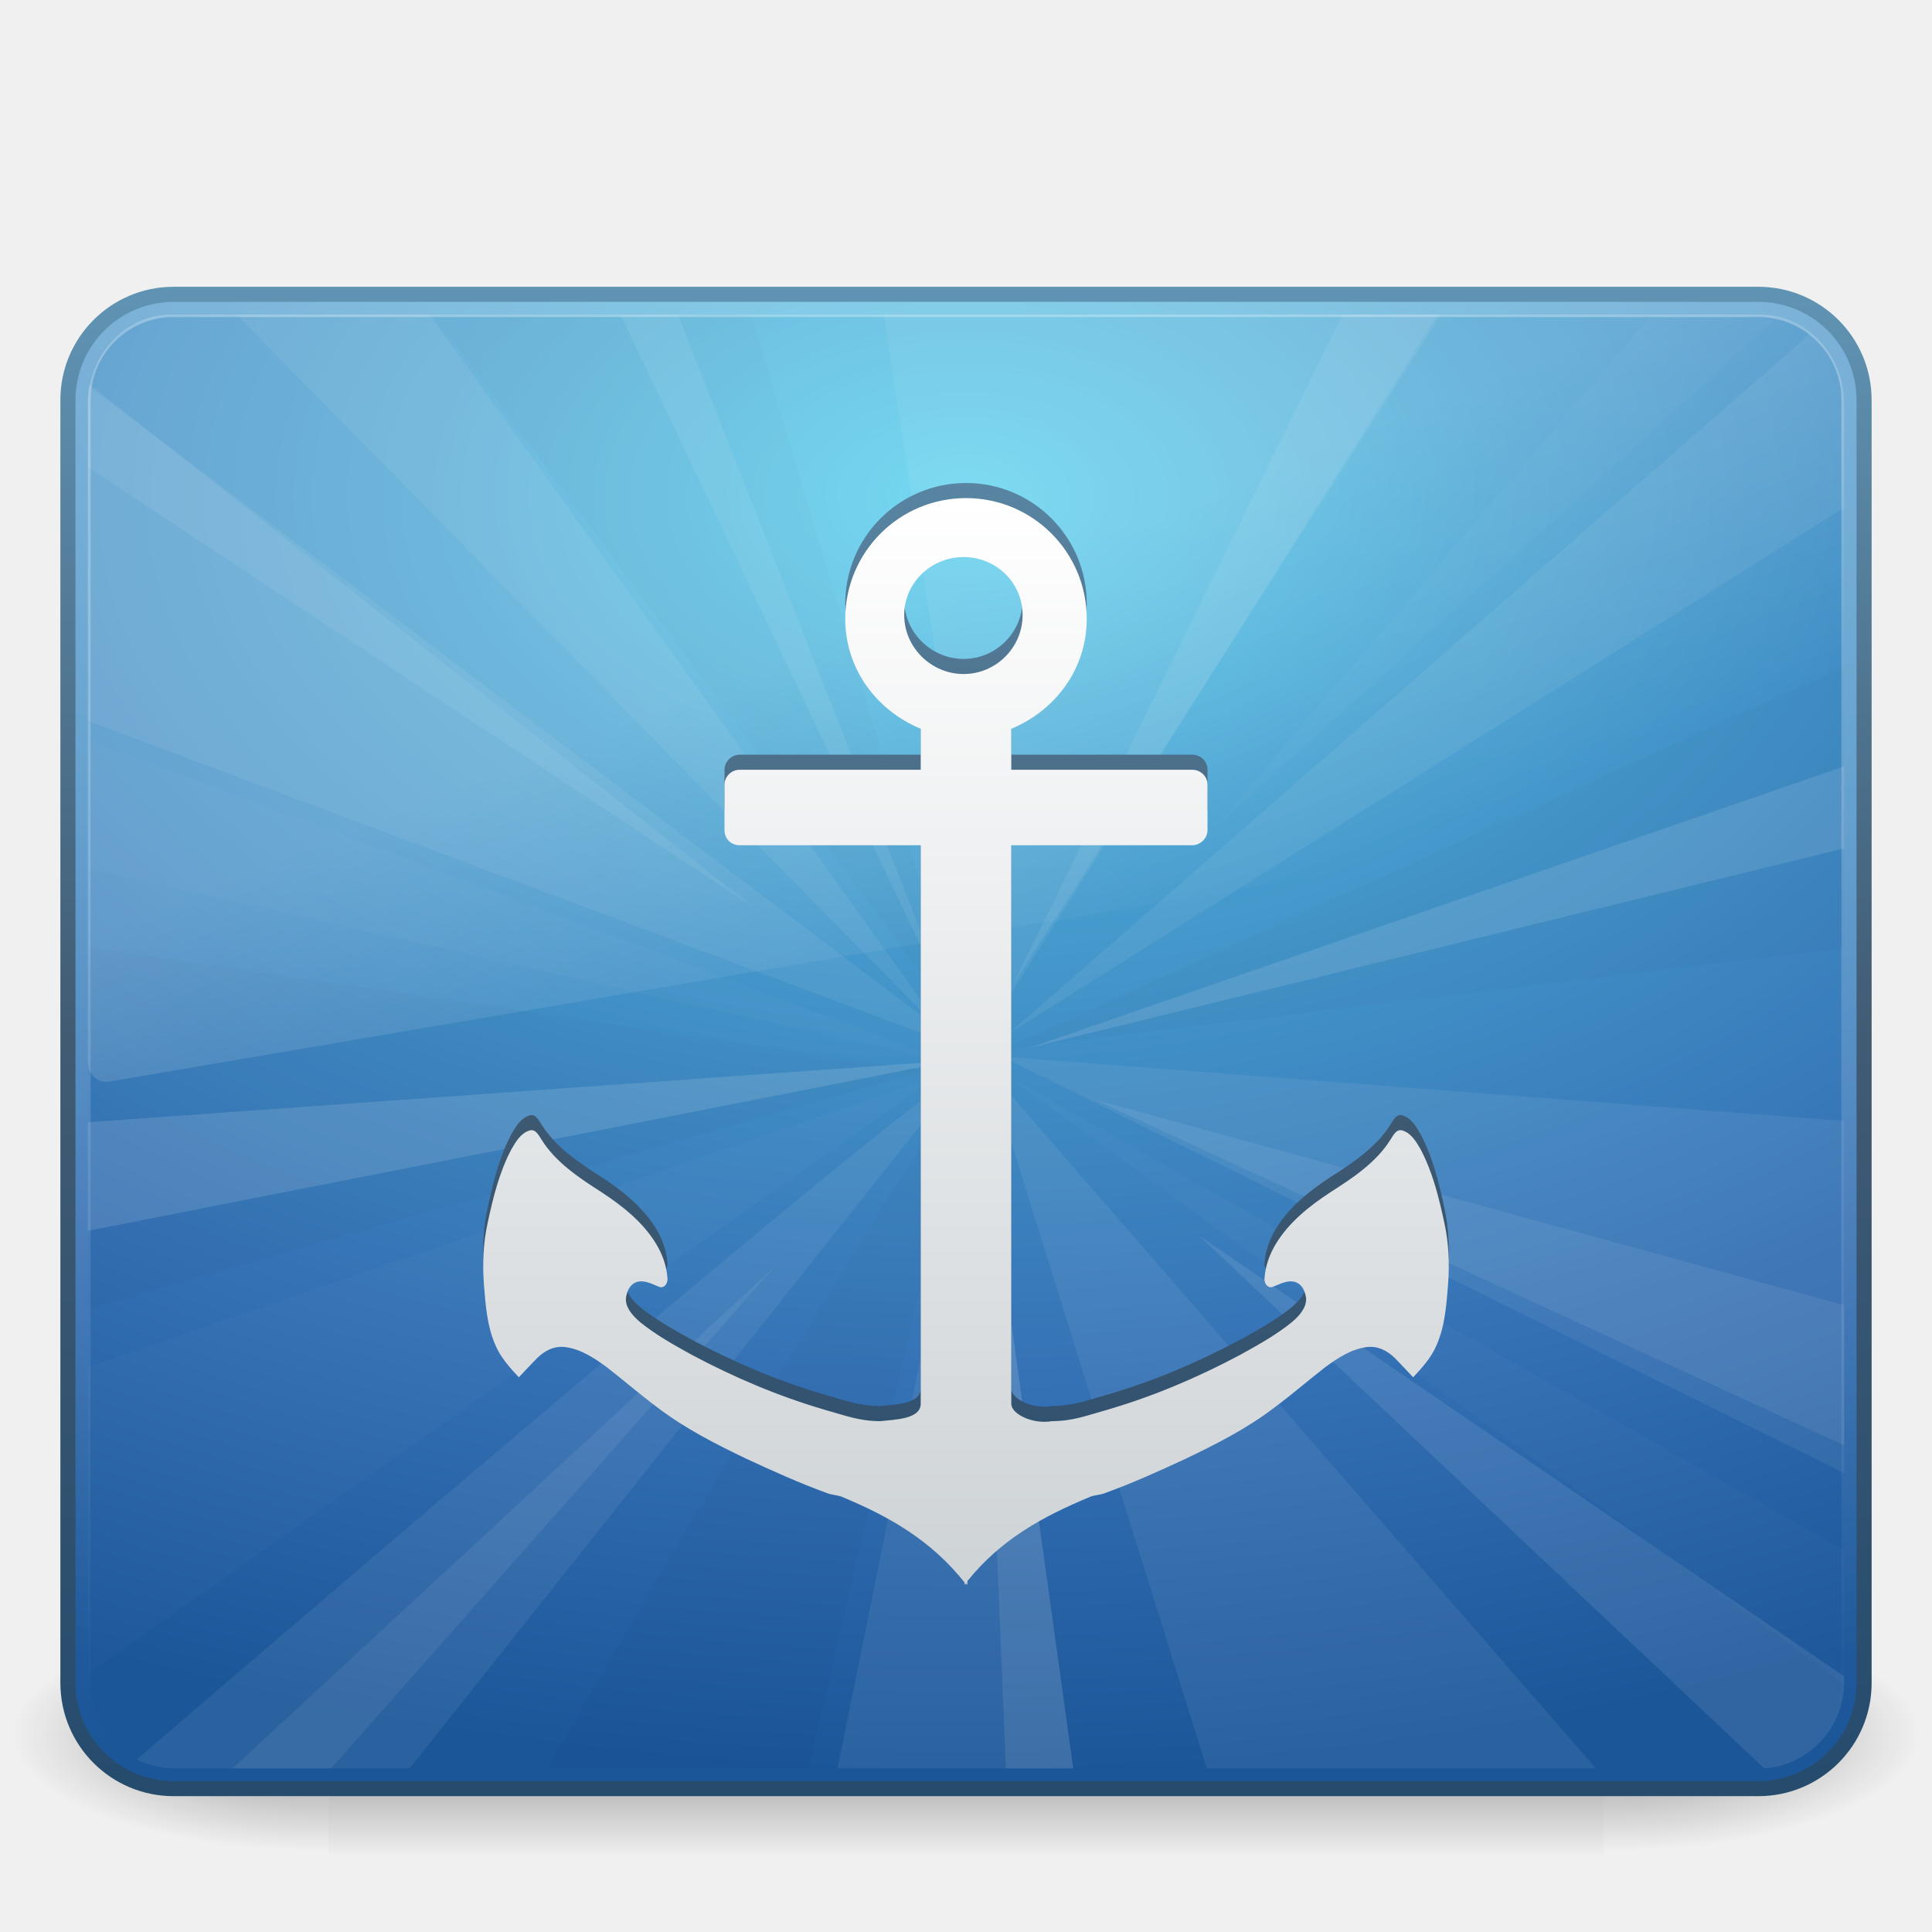
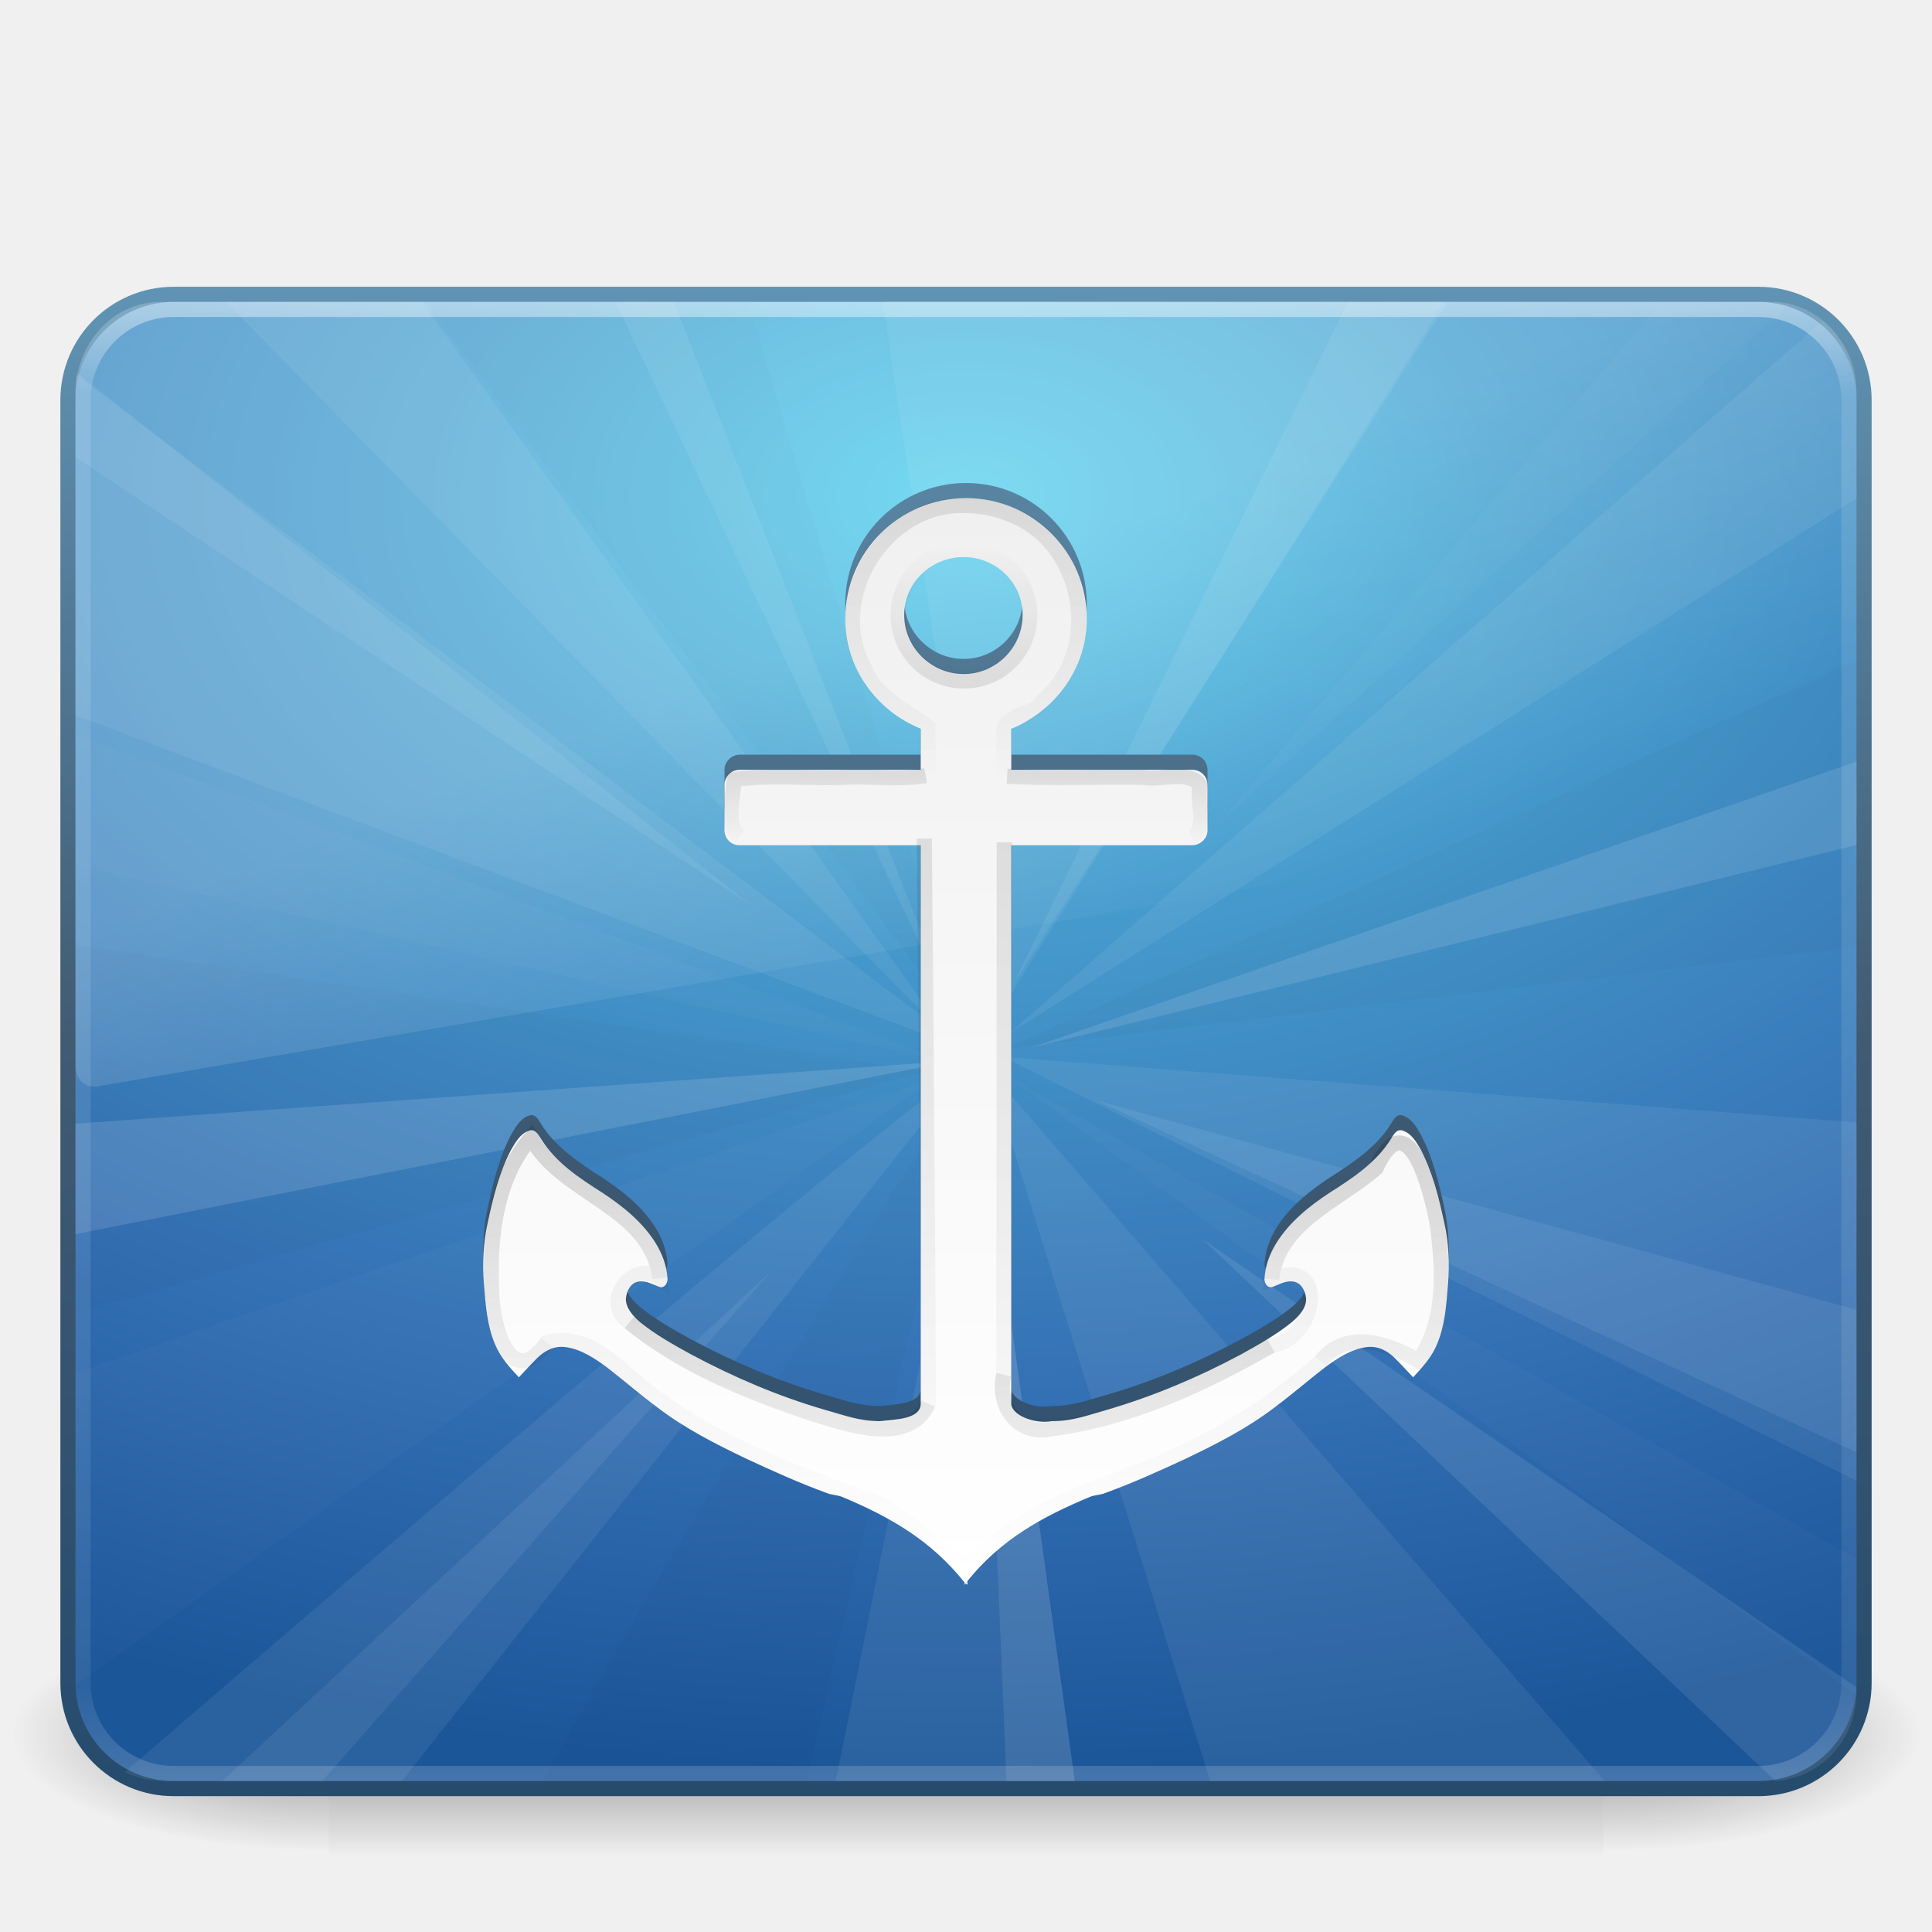
- <svg xmlns="http://www.w3.org/2000/svg" xmlns:xlink="http://www.w3.org/1999/xlink" version="1.0" width="128" height="128" id="svg3904">
-   <defs id="defs3906">
-     <linearGradient id="linearGradient3202">
-       <stop id="stop3204" style="stop-color:#ffffff;stop-opacity:1" offset="0" />
-       <stop id="stop3206" style="stop-color:#ced3d6;stop-opacity:1" offset="1" />
+ <svg xmlns="http://www.w3.org/2000/svg" xmlns:xlink="http://www.w3.org/1999/xlink" width="128" height="128" id="svg4465" version="1.1">
+   <defs id="defs4467">
+     <linearGradient gradientTransform="translate(0,-64)" y2="104.682" x2="66.899" y1="87.356" x1="66.899" gradientUnits="userSpaceOnUse" id="linearGradient4311" xlink:href="#linearGradient4173-6-3-7" />
+     <linearGradient id="linearGradient4173-6-3-7">
+       <stop style="stop-color:#000000;stop-opacity:1;" offset="0" id="stop4175-8-6-6" />
+       <stop style="stop-color:#000000;stop-opacity:0;" offset="1" id="stop4177-4-10-0" />
    </linearGradient>
+     <linearGradient gradientTransform="translate(0,-64)" y2="95.016" x2="66.899" y1="75.334" x1="66.899" gradientUnits="userSpaceOnUse" id="linearGradient4260-5" xlink:href="#linearGradient4173-6-3" />
+     <linearGradient id="linearGradient4173-6-3">
+       <stop style="stop-color:#000000;stop-opacity:1;" offset="0" id="stop4175-8-6" />
+       <stop style="stop-color:#000000;stop-opacity:0;" offset="1" id="stop4177-4-10" />
+     </linearGradient>
+     <linearGradient gradientTransform="translate(0,-64)" y2="104.679" x2="66.899" y1="55.356" x1="66.899" gradientUnits="userSpaceOnUse" id="linearGradient4260" xlink:href="#linearGradient4173-6-8" />
+     <linearGradient id="linearGradient4173-6-8">
+       <stop style="stop-color:#000000;stop-opacity:1;" offset="0" id="stop4175-8-5" />
+       <stop style="stop-color:#000000;stop-opacity:0;" offset="1" id="stop4177-4-1" />
+     </linearGradient>
+     <linearGradient xlink:href="#linearGradient4237" id="linearGradient4243" x1="59.339" y1="40.52" x2="68.601" y2="40.52" gradientUnits="userSpaceOnUse" />
+     <linearGradient id="linearGradient4237">
+       <stop style="stop-color:#000000;stop-opacity:1;" offset="0" id="stop4239" />
+       <stop style="stop-color:#000000;stop-opacity:0;" offset="1" id="stop4241" />
+     </linearGradient>
+     <linearGradient gradientTransform="translate(0,-64)" y2="56.143" x2="66.899" y1="51.349" x1="66.899" gradientUnits="userSpaceOnUse" id="linearGradient4216" xlink:href="#linearGradient4173-6" />
+     <linearGradient id="linearGradient4173-6">
+       <stop style="stop-color:#000000;stop-opacity:1;" offset="0" id="stop4175-8" />
+       <stop style="stop-color:#000000;stop-opacity:0;" offset="1" id="stop4177-4" />
+     </linearGradient>
+     <linearGradient gradientTransform="translate(0,-64)" xlink:href="#linearGradient4173" id="linearGradient4182" gradientUnits="userSpaceOnUse" x1="66.899" y1="32.777" x2="66.899" y2="52.348" />
+     <linearGradient id="linearGradient4173">
+       <stop style="stop-color:#000000;stop-opacity:1;" offset="0" id="stop4175" />
+       <stop style="stop-color:#000000;stop-opacity:0;" offset="1" id="stop4177" />
+     </linearGradient>
+     <linearGradient y2="33.646" x2="-179.485" y1="77.349" x1="-179.485" gradientTransform="matrix(1.634802,0,0,1.634802,361.6423,-85.98027)" gradientUnits="userSpaceOnUse" id="linearGradient3317-2" xlink:href="#linearGradient3890-5-8-6-0-4-5" />
+     <linearGradient id="linearGradient3890-5-8-6-0-4-5">
+       <stop id="stop3892-2-9-9-3-3-4" offset="0" style="stop-color:#ffffff;stop-opacity:1;" />
+       <stop id="stop3894-3-7-1-5-0-0" offset="1" style="stop-color:#f0f0f0;stop-opacity:1;" />
+     </linearGradient>
+     <linearGradient gradientTransform="translate(0,-64)" x1="80" y1="118" x2="80" y2="18" id="linearGradient3511" xlink:href="#linearGradient3707-319-631" gradientUnits="userSpaceOnUse" />
+     <linearGradient id="linearGradient3707-319-631">
+       <stop id="stop4637" style="stop-color:#254b6d;stop-opacity:1" offset="0" />
+       <stop id="stop4639" style="stop-color:#415b73;stop-opacity:1" offset="0.5" />
+       <stop id="stop4641" style="stop-color:#6195b5;stop-opacity:1" offset="1" />
+     </linearGradient>
+     <linearGradient x1="16.626" y1="15.298" x2="20.055" y2="24.628" id="linearGradient3432" xlink:href="#linearGradient8265-821-176-38-919-66-249" gradientUnits="userSpaceOnUse" gradientTransform="matrix(2.568707,0,0,2.786879,2.351021,-60.63418)" />
    <linearGradient id="linearGradient8265-821-176-38-919-66-249">
      <stop id="stop2687" style="stop-color:#ffffff;stop-opacity:1" offset="0" />
      <stop id="stop2689" style="stop-color:#ffffff;stop-opacity:0" offset="1" />
    </linearGradient>
-     <linearGradient id="linearGradient2238">
-       <stop id="stop2240" style="stop-color:#ffffff;stop-opacity:1" offset="0" />
-       <stop id="stop2242" style="stop-color:#ffffff;stop-opacity:0" offset="1" />
+     <linearGradient y2="43" x2="24" y1="5" x1="24" gradientTransform="matrix(2.489823,0,0,2.621621,-12.32225,-57.91889)" gradientUnits="userSpaceOnUse" id="linearGradient3228-8" xlink:href="#linearGradient3292" />
+     <linearGradient id="linearGradient3292">
+       <stop offset="0" style="stop-color:#ffffff;stop-opacity:1;" id="stop3294" />
+       <stop id="stop3296" style="stop-color:#ffffff;stop-opacity:0.235;" offset="0.07" />
+       <stop offset="0.931" style="stop-color:#ffffff;stop-opacity:0.157;" id="stop3298" />
+       <stop offset="1" style="stop-color:#ffffff;stop-opacity:0.392;" id="stop3300" />
    </linearGradient>
+     <radialGradient cx="1.081" cy="10.166" r="23" fx="1.081" fy="10.166" id="radialGradient3464" xlink:href="#linearGradient2867-449-88-871-390-598-476-591-434-148" gradientUnits="userSpaceOnUse" gradientTransform="matrix(2.3809317e-7,3.684036,-5.914032,1.6642668e-7,124.1212,-35.11103)" />
    <linearGradient id="linearGradient2867-449-88-871-390-598-476-591-434-148">
      <stop id="stop4627" style="stop-color:#51cfee;stop-opacity:1" offset="0" />
      <stop id="stop4629" style="stop-color:#49a3d2;stop-opacity:1" offset="0.262" />
      <stop id="stop4631" style="stop-color:#3470b4;stop-opacity:1" offset="0.705" />
      <stop id="stop4633" style="stop-color:#1b5699;stop-opacity:1" offset="1" />
    </linearGradient>
-     <linearGradient id="linearGradient3707-319-631">
-       <stop id="stop4637" style="stop-color:#254b6d;stop-opacity:1" offset="0" />
-       <stop id="stop4639" style="stop-color:#415b73;stop-opacity:1" offset="0.5" />
-       <stop id="stop4641" style="stop-color:#6195b5;stop-opacity:1" offset="1" />
+     <linearGradient x1="10.014" y1="44.96" x2="10.014" y2="2.876" id="linearGradient3466" xlink:href="#linearGradient3707-319-631" gradientUnits="userSpaceOnUse" gradientTransform="matrix(2.532002,0,0,2.417482,3.231997,-53.04919)" />
+     <radialGradient xlink:href="#linearGradient5060" id="radialGradient4331" gradientUnits="userSpaceOnUse" gradientTransform="matrix(-0.1748995,0,0,0.06588235,127.1793,18.84438)" cx="605.714" cy="486.648" fx="605.714" fy="486.648" r="117.143" />
+     <linearGradient id="linearGradient5060">
+       <stop id="stop5062" style="stop-color:#000000;stop-opacity:1" offset="0" />
+       <stop id="stop5064" style="stop-color:#000000;stop-opacity:0" offset="1" />
    </linearGradient>
+     <radialGradient xlink:href="#linearGradient5060" id="radialGradient4334" gradientUnits="userSpaceOnUse" gradientTransform="matrix(0.1748995,0,0,0.06588235,0.8207626,18.84438)" cx="605.714" cy="486.648" fx="605.714" fy="486.648" r="117.143" />
    <linearGradient id="linearGradient5048">
      <stop id="stop5050" style="stop-color:#000000;stop-opacity:0" offset="0" />
      <stop id="stop5056" style="stop-color:#000000;stop-opacity:1" offset="0.5" />
      <stop id="stop5052" style="stop-color:#000000;stop-opacity:0" offset="1" />
    </linearGradient>
-     <linearGradient id="linearGradient5060">
-       <stop id="stop5062" style="stop-color:#000000;stop-opacity:1" offset="0" />
-       <stop id="stop5064" style="stop-color:#000000;stop-opacity:0" offset="1" />
-     </linearGradient>
-     <linearGradient x1="116.296" y1="32.375" x2="116.296" y2="226.18" id="linearGradient3428" xlink:href="#linearGradient3202" gradientUnits="userSpaceOnUse" gradientTransform="matrix(0.3579392,0,0,0.3715531,18.57525,20.97097)" />
-     <linearGradient x1="16.626" y1="15.298" x2="20.055" y2="24.628" id="linearGradient3432" xlink:href="#linearGradient8265-821-176-38-919-66-249" gradientUnits="userSpaceOnUse" gradientTransform="matrix(2.532984,0,0,2.724693,3.208374,4.573096)" />
-     <linearGradient x1="12.579" y1="-7.807" x2="12.579" y2="41.827" id="linearGradient3435" xlink:href="#linearGradient2238" gradientUnits="userSpaceOnUse" gradientTransform="matrix(2.597654,0,0,2.48483,1.653144,11.86378)" />
-     <radialGradient cx="1.081" cy="10.166" r="23" fx="1.081" fy="10.166" id="radialGradient3464" xlink:href="#linearGradient2867-449-88-871-390-598-476-591-434-148" gradientUnits="userSpaceOnUse" gradientTransform="matrix(2.3809317e-7,3.684036,-5.914032,1.6642668e-7,124.1212,28.88896)" />
-     <linearGradient x1="10.014" y1="44.96" x2="10.014" y2="2.876" id="linearGradient3466" xlink:href="#linearGradient3707-319-631" gradientUnits="userSpaceOnUse" gradientTransform="matrix(2.532002,0,0,2.417482,3.231997,10.95081)" />
-     <linearGradient x1="302.857" y1="366.648" x2="302.857" y2="609.505" id="linearGradient3472" xlink:href="#linearGradient5048" gradientUnits="userSpaceOnUse" gradientTransform="matrix(2.774389,0,0,1.969706,-1892.179,-872.8854)" />
-     <radialGradient cx="605.714" cy="486.648" r="117.143" fx="605.714" fy="486.648" id="radialGradient3474" xlink:href="#linearGradient5060" gradientUnits="userSpaceOnUse" gradientTransform="matrix(2.774389,0,0,1.969706,-1891.633,-872.8854)" />
-     <radialGradient cx="605.714" cy="486.648" r="117.143" fx="605.714" fy="486.648" id="radialGradient3476" xlink:href="#linearGradient5060" gradientUnits="userSpaceOnUse" gradientTransform="matrix(-2.774389,0,0,1.969706,112.7623,-872.8854)" />
-     <linearGradient x1="80" y1="118" x2="80" y2="18" id="linearGradient3511" xlink:href="#linearGradient3707-319-631" gradientUnits="userSpaceOnUse" />
+     <linearGradient y2="609.505" x2="302.857" y1="366.648" x1="302.857" gradientTransform="matrix(0.1748995,0,0,0.06588235,0.7863424,18.84438)" gradientUnits="userSpaceOnUse" id="linearGradient4463" xlink:href="#linearGradient5048" />
  </defs>
-   <g transform="matrix(6.3040713e-2,0,0,3.3447814e-2,120.0707,112.0405)" id="g2546">
-     <rect width="1339.633" height="478.357" x="-1559.252" y="-150.697" id="rect2512" style="opacity:0.402;fill:url(#linearGradient3472);fill-opacity:1;fill-rule:nonzero;stroke:none;stroke-width:1;marker:none;visibility:visible;display:inline;overflow:visible" />
-     <path d="M -219.619,-150.68 C -219.619,-150.68 -219.619,327.65 -219.619,327.65 C -76.745,328.551 125.781,220.481 125.781,88.454 C 125.781,-43.572 -33.655,-150.68 -219.619,-150.68 L -219.619,-150.68 z" id="path2514" style="opacity:0.402;fill:url(#radialGradient3474);fill-opacity:1;fill-rule:nonzero;stroke:none;stroke-width:1;marker:none;visibility:visible;display:inline;overflow:visible" />
-     <path d="M -1559.252,-150.68 C -1559.252,-150.68 -1559.252,327.65 -1559.252,327.65 C -1702.127,328.551 -1904.652,220.481 -1904.652,88.454 C -1904.652,-43.572 -1745.216,-150.68 -1559.252,-150.68 L -1559.252,-150.68 z" id="path2516" style="opacity:0.402;fill:url(#radialGradient3476);fill-opacity:1;fill-rule:nonzero;stroke:none;stroke-width:1;marker:none;visibility:visible;display:inline;overflow:visible" />
+   <g id="layer1" transform="translate(0,64)">
+     <rect style="opacity:0.402;fill:url(#linearGradient4463);fill-opacity:1;fill-rule:nonzero;stroke:none;stroke-width:1;marker:none;visibility:visible;display:inline;overflow:visible" id="rect2512" y="43" x="21.774" height="16" width="84.451" />
+     <path style="opacity:0.402;fill:url(#radialGradient4334);fill-opacity:1;fill-rule:nonzero;stroke:none;stroke-width:1;marker:none;visibility:visible;display:inline;overflow:visible" id="path2514" d="m 106.226,43.001 c 0,0 0,15.999 0,15.999 C 115.233,59.03 128,55.415 128,50.999 c 0,-4.416 -10.051,-7.999 -21.774,-7.999 l 0,0 z" />
+     <path style="opacity:0.402;fill:url(#radialGradient4331);fill-opacity:1;fill-rule:nonzero;stroke:none;stroke-width:1;marker:none;visibility:visible;display:inline;overflow:visible" id="path2516" d="m 21.774,43.001 c 0,0 0,15.999 0,15.999 C 12.767,59.03 4.096725e-6,55.415 4.096725e-6,50.999 c 0,-4.416 10.051,-7.999 21.774,-7.999 l 0,0 z" />
+     <rect width="118.998" height="98.998" rx="7" ry="7" x="4.501" y="-44.499" id="rect2551" style="fill:url(#radialGradient3464);fill-opacity:1;fill-rule:evenodd;stroke:url(#linearGradient3466);stroke-width:1.002;stroke-linecap:round;stroke-linejoin:round;stroke-miterlimit:4;stroke-opacity:1;stroke-dasharray:none;stroke-dashoffset:0" />
+     <g transform="matrix(2.681802,0,0,2.722222,-0.3636035,-63.05555)" id="g3503">
+       <path d="M 5.719,7 23.594,24.969 10.562,7 5.719,7 z" id="path13905" style="opacity:0.071;fill:#eeeeec;fill-rule:evenodd;stroke:none;display:inline" />
+       <path d="M 45.156,7.469 25.062,24.812 46,11.781 46,9.156 C 46,8.456 45.669,7.864 45.156,7.469 z" id="path13907" style="opacity:0.071;fill:#eeeeec;fill-rule:evenodd;stroke:none;display:inline" />
+       <path d="M 24.906,25.375 46,35.688 46,26.969 24.906,25.375 z" id="path13909" style="opacity:0.071;fill:#eeeeec;fill-rule:evenodd;stroke:none;display:inline" />
+       <path d="M 24.562,25.688 30.031,43 l 9.75,0 L 24.562,25.688 z" id="path13911" style="opacity:0.071;fill:#eeeeec;fill-rule:evenodd;stroke:none;display:inline" />
+       <path d="M 23.875,25.812 C 23.464,25.665 9.951,37.061 3.219,42.781 3.504,42.919 3.817,43 4.156,43 L 10.062,43 23.875,25.812 z" id="path13913" style="opacity:0.071;fill:#eeeeec;fill-rule:evenodd;stroke:none;display:inline" />
+       <path d="M 2,22.656 2,31.625 23,25.719 2,22.656 z" id="path13915" style="opacity:0.021;fill:#000000;fill-opacity:1;fill-rule:evenodd;stroke:none;stroke-width:1px;marker:none;visibility:visible;display:inline;overflow:visible;enable-background:accumulate" />
+       <path d="M 2.031,8.781 C 2.01,8.904 2,9.028 2,9.156 l 0,7.906 22.031,8.156 -22,-16.438 0,0 z" id="path13917" style="opacity:0.071;fill:#eeeeec;fill-rule:evenodd;stroke:none;display:inline" />
+       <path d="M 21.938,7 24.656,24.562 35.812,7 21.938,7 z" id="path13919" style="opacity:0.071;fill:#eeeeec;fill-rule:evenodd;stroke:none;display:inline" />
+       <path d="M 24.281,25.906 20.781,43 26.688,43 24.281,25.906 z" id="path13921" style="opacity:0.071;fill:#eeeeec;fill-rule:evenodd;stroke:none;display:inline" />
+       <path d="M 10.656,7 23.969,24.781 18.625,7 10.656,7 z" id="path13923" style="opacity:0.021;fill:#000000;fill-opacity:1;fill-rule:evenodd;stroke:none;display:inline" />
+       <path d="m 41.188,7 -11,12.75 L 44.344,7.062 C 44.182,7.024 44.018,7 43.844,7 L 41.188,7 z" id="path13925" style="opacity:0.021;fill:#ffffff;fill-opacity:1;fill-rule:evenodd;stroke:none;display:inline" />
+       <path d="M 46,15.719 24.969,25.188 46,22.688 46,15.719 z" id="path13927" style="opacity:0.021;fill:#000000;fill-opacity:1;fill-rule:evenodd;stroke:none;stroke-width:1px;marker:none;visibility:visible;display:inline;overflow:visible;enable-background:accumulate" />
+       <path d="M 24.969,25.812 46,40.906 c 6.06e-4,-0.021 0,-0.041 0,-0.062 l 0,-3.25 L 24.969,25.812 z" id="path13929" style="opacity:0.021;fill:#ffffff;fill-opacity:1;fill-rule:evenodd;stroke:none;display:inline" />
+       <path d="M 24.062,25.906 C 23.928,25.762 16.769,37.212 13.531,43 l 6.531,0 4,-17.094 0,0 z" id="path13931" style="opacity:0.021;fill:#000000;fill-opacity:1;fill-rule:evenodd;stroke:none;stroke-width:1px;marker:none;visibility:visible;display:inline;overflow:visible;enable-background:accumulate" />
+       <path d="M 23.25,25.875 2,33.062 2,40.656 23.25,25.875 z" id="path13933" style="opacity:0.021;fill:#ffffff;fill-opacity:1;fill-rule:evenodd;stroke:none;display:inline" />
+       <path d="m 2,17.531 0,3.188 21.656,4.812 -21.656,-8 z" id="path13935" style="opacity:0.021;fill:#ffffff;fill-opacity:1;fill-rule:evenodd;stroke:none;display:inline" />
+       <path d="m 15.344,7 8.375,17.406 L 16.781,7 15.344,7 z" id="path13937" style="opacity:0.071;fill:#ffffff;fill-opacity:1;fill-rule:evenodd;stroke:none;display:inline" />
+       <path d="M 46,18.188 25.594,25.156 46,20.219 46,18.188 z" id="path13939" style="opacity:0.111;fill:#ffffff;fill-opacity:1;fill-rule:evenodd;stroke:none;display:inline" />
+       <path d="M 23.719,25.469 2,27 2,29.688 23.719,25.469 z" id="path13941" style="opacity:0.128;fill:#ffffff;fill-opacity:1;fill-rule:evenodd;stroke:none;display:inline" />
+       <path d="M 19.219,30.562 5.625,43 l 2.469,0 11.125,-12.438 0,0 z" id="path13943" style="opacity:0.07;fill:#ffffff;fill-opacity:1;fill-rule:evenodd;stroke:none;display:inline" />
+       <path d="M 29.844,29.812 44,43 c 1.125,-0.081 2,-1.01 2,-2.156 l 0,-0.125 L 29.844,29.812 z" id="path13945" style="opacity:0.093;fill:#ffffff;fill-opacity:1;fill-rule:evenodd;stroke:none;display:inline" />
+       <path d="M 27.219,26.438 46,35 46,31.531 27.219,26.438 z" id="path13947" style="opacity:0.071;fill:#ffffff;fill-opacity:1;fill-rule:evenodd;stroke:none;display:inline" />
+       <path d="M 2.031,8.719 C 2.002,8.86 2,9.006 2,9.156 l 0,1.625 L 18.688,21.688 2.031,8.719 z" id="path13949" style="opacity:0.067;fill:#ffffff;fill-opacity:1;fill-rule:evenodd;stroke:none;display:inline" />
+       <path d="M 33.438,7 25.156,23.625 35.906,7 33.438,7 z" id="path13951" style="opacity:0.073;fill:#ffffff;fill-opacity:1;fill-rule:evenodd;stroke:none;display:inline" />
+       <path d="M 24.281,25.906 25,43 26.688,43 24.281,25.906 z" id="path9905" style="opacity:0.101;fill:#eeeeec;fill-rule:evenodd;stroke:none;display:inline" />
+     </g>
+     <rect width="116.996" height="96.996" rx="6" ry="6" x="5.502" y="-43.498" id="rect2556" style="opacity:0.5;color:#000000;fill:none;stroke:url(#linearGradient3228-8);stroke-width:1;stroke-linecap:round;stroke-linejoin:round;stroke-miterlimit:4;stroke-opacity:1;stroke-dasharray:none;stroke-dashoffset:0;marker:none;visibility:visible;display:inline;overflow:visible;enable-background:accumulate" />
+     <path d="M 10.619,-44 C 7.515,-44 5,-41.271 5,-37.904 L 5,6.686 C 5.007,7.061 5.159,7.416 5.418,7.664 5.677,7.913 6.021,8.032 6.365,7.993 L 121.956,-11.864 c 0.595,-0.102 1.035,-0.653 1.044,-1.306 l 0,-24.734 c 0,-3.367 -2.515,-6.096 -5.619,-6.096 l -106.762,0 0,0 z" id="path3333" style="opacity:0.2;fill:url(#linearGradient3432);fill-opacity:1;fill-rule:evenodd;stroke:none" />
+     <path d="m 64,-32 c -4.424,0 -8.001,3.584 -8,8 -10e-4,3.332 2.095,6.083 5,7.281 l 0,2.719 -12,0 c -0.522,0 -1,0.455 -1,1 l 0,2.594 13,1.406 0,37 c 0,1.027 -1.714,1.049 -2.688,1.156 -1.426,-0.009 -2.292,-0.373 -3.656,-0.75 -3.08,-0.901 -6.021,-2.149 -8.844,-3.656 -1.189,-0.659 -2.349,-1.301 -3.406,-2.156 -0.456,-0.389 -0.986,-0.951 -0.938,-1.594 0.062,-0.486 0.308,-1.005 0.844,-1.094 0.483,-0.076 0.917,0.183 1.344,0.344 0.368,0.159 0.621,-0.288 0.562,-0.594 -0.059,-0.806 -0.332,-1.552 -0.75,-2.25 -0.869,-1.429 -2.206,-2.492 -3.594,-3.406 -1.482,-0.946 -3.061,-1.987 -4,-3.5 -0.187,-0.28 -0.394,-0.742 -0.812,-0.594 -0.582,0.189 -0.903,0.759 -1.188,1.25 -0.801,1.525 -1.201,3.171 -1.562,4.844 -0.297,1.331 -0.354,2.737 -0.25,4.094 0.921,10.395 3.04,2.036 8.156,5.5 7.28,6.108 16.532,8.258 23.688,14.406 7.499,-5.518 15.873,-9.682 23.875,-14.406 5.229,-3.963 7.126,5.536 8.156,-5.5 0.104,-1.356 0.047,-2.762 -0.25,-4.094 -0.361,-1.673 -0.761,-3.319 -1.562,-4.844 -0.285,-0.491 -0.606,-1.061 -1.188,-1.25 -0.418,-0.149 -0.626,0.314 -0.812,0.594 -0.939,1.513 -2.518,2.554 -4,3.5 -1.388,0.914 -2.725,1.977 -3.594,3.406 -0.418,0.698 -0.691,1.444 -0.75,2.25 -0.059,0.306 0.194,0.753 0.562,0.594 0.427,-0.161 0.861,-0.42 1.344,-0.344 0.536,0.089 0.782,0.607 0.844,1.094 0.048,0.643 -0.482,1.205 -0.938,1.594 -1.057,0.855 -2.218,1.497 -3.406,2.156 -2.823,1.507 -5.763,2.756 -8.844,3.656 -1.364,0.377 -2.231,0.741 -3.656,0.75 C 68.463,29.375 67,28.71 67,28 l 0,-37 c 3.556,-0.96 11.039,2.375 13,-1.406 l 0,-2.594 c 0,-0.565 -0.452,-1 -1,-1 l -12,0 0,-2.719 c 2.905,-1.198 5.001,-3.949 5,-7.281 0.001,-4.416 -3.576,-8 -8,-8 z m -0.156,3.906 c 2.148,-10e-7 3.907,1.7 3.906,3.844 6.42e-4,2.144 -1.759,3.906 -3.906,3.906 -2.148,-10e-7 -3.938,-1.763 -3.938,-3.906 -6.45e-4,-2.144 1.79,-3.844 3.938,-3.844 z" id="path3489" style="fill:url(#linearGradient3511);fill-opacity:1;fill-rule:nonzero;stroke:none" />
+     <path d="m 64,-31 c -4.424,0 -8.001,3.584 -8,8 -10e-4,3.332 2.095,6.083 5,7.281 l 0,2.719 -12,0 c -0.531,0 -1,0.435 -1,1 l 0,3 c 0,0.565 0.434,1 1,1 l 12,0 0,37 c 0,1.027 -1.714,1.049 -2.688,1.156 -1.426,-0.009 -2.292,-0.373 -3.656,-0.75 -3.08,-0.901 -6.021,-2.149 -8.844,-3.656 -1.189,-0.659 -2.349,-1.301 -3.406,-2.156 -0.456,-0.389 -0.986,-0.951 -0.938,-1.594 0.062,-0.486 0.308,-1.005 0.844,-1.094 0.483,-0.076 0.917,0.183 1.344,0.344 0.368,0.159 0.621,-0.288 0.562,-0.594 -0.059,-0.806 -0.332,-1.552 -0.75,-2.25 -0.869,-1.429 -2.206,-2.492 -3.594,-3.406 -1.482,-0.946 -3.061,-1.987 -4,-3.5 -0.187,-0.28 -0.394,-0.742 -0.812,-0.594 -0.582,0.189 -0.903,0.759 -1.188,1.25 -0.801,1.525 -1.201,3.171 -1.562,4.844 -0.297,1.331 -0.354,2.737 -0.25,4.094 0.107,1.357 0.2,2.733 0.75,4 0.346,0.833 0.956,1.504 1.562,2.156 0.387,-0.409 0.791,-0.849 1.188,-1.25 0.513,-0.515 1.155,-0.85 1.906,-0.75 1.023,0.132 1.946,0.751 2.75,1.344 1.132,0.88 2.19,1.802 3.344,2.656 1.825,1.395 3.838,2.416 5.906,3.406 1.723,0.8 3.493,1.599 5.281,2.25 0.32,0.14 0.674,0.133 1,0.25 3.218,1.338 5.929,2.896 8.156,5.688 0.003,0.038 -0.003,0.12 0,0.156 0.026,-0.033 0.068,-0.061 0.094,-0.094 0.026,0.033 0.068,0.061 0.094,0.094 0.017,-0.077 -0.017,-0.173 0,-0.25 2.22,-2.759 4.958,-4.264 8.156,-5.594 0.326,-0.117 0.68,-0.11 1,-0.25 1.788,-0.651 3.558,-1.45 5.281,-2.25 2.068,-0.99 4.081,-2.011 5.906,-3.406 1.153,-0.855 2.212,-1.776 3.344,-2.656 0.804,-0.592 1.727,-1.212 2.75,-1.344 0.751,-0.1 1.393,0.235 1.906,0.75 0.396,0.401 0.8,0.841 1.188,1.25 0.607,-0.652 1.216,-1.323 1.562,-2.156 0.55,-1.267 0.643,-2.643 0.75,-4 0.104,-1.356 0.047,-2.762 -0.25,-4.094 -0.361,-1.673 -0.761,-3.319 -1.562,-4.844 -0.285,-0.491 -0.606,-1.061 -1.188,-1.25 -0.418,-0.149 -0.626,0.314 -0.812,0.594 -0.939,1.513 -2.518,2.554 -4,3.5 -1.388,0.914 -2.725,1.977 -3.594,3.406 -0.418,0.698 -0.691,1.444 -0.75,2.25 -0.059,0.306 0.194,0.753 0.562,0.594 0.427,-0.161 0.861,-0.42 1.344,-0.344 0.536,0.089 0.782,0.607 0.844,1.094 0.048,0.643 -0.482,1.205 -0.938,1.594 -1.057,0.855 -2.218,1.497 -3.406,2.156 -2.823,1.507 -5.763,2.756 -8.844,3.656 -1.364,0.377 -2.231,0.741 -3.656,0.75 C 68.463,30.375 67,29.71 67,29 l 0,-37 12,0 c 0.462,0 1,-0.401 1,-1 l 0,-3 c 0,-0.582 -0.469,-1 -1,-1 l -12,0 0,-2.719 c 2.905,-1.198 5.001,-3.949 5,-7.281 0.001,-4.416 -3.576,-8 -8,-8 z m -0.156,3.906 c 2.148,-10e-7 3.907,1.7 3.906,3.844 6.42e-4,2.144 -1.759,3.906 -3.906,3.906 -2.148,-10e-7 -3.938,-1.763 -3.938,-3.906 -6.45e-4,-2.144 1.79,-3.844 3.938,-3.844 z" id="path1919" style="color:#000000;fill:url(#linearGradient3317-2);fill-opacity:1;fill-rule:nonzero;stroke:none;stroke-width:1;marker:none;visibility:visible;display:inline;overflow:visible;enable-background:accumulate" />
+     <path style="opacity:0.1;color:#000000;fill:none;stroke:url(#linearGradient4182);stroke-width:1;stroke-opacity:1;marker:none;visibility:visible;display:inline;overflow:visible;enable-background:accumulate" d="m 66.722,-12.579 c -0.578,-0.79 -0.034,-1.993 -0.222,-2.919 0.009,-1.284 2.11,-1.048 2.613,-2.116 3.995,-3.346 2.681,-10.494 -2.186,-12.298 C 66.004,-30.302 65.002,-30.501 64,-30.5 c -5.32,-0.255 -9.275,6.083 -6.739,10.742 0.722,1.952 2.748,2.792 4.217,3.912 -0.109,1.039 0.307,2.286 -0.154,3.233" id="path4171" />
+     <path style="opacity:0.1;color:#000000;fill:none;stroke:url(#linearGradient4216);stroke-width:1;stroke-opacity:1;marker:none;visibility:visible;display:inline;overflow:visible;enable-background:accumulate" d="m 61.324,-12.613 c -1.712,0.295 -3.562,0.015 -5.32,0.113 -2.442,0.092 -4.955,-0.185 -7.353,0.14 -0.103,1.18 -0.583,3.08 0.349,3.86 m 30,-3e-6 c 1.027,-0.693 0.265,-2.384 0.5,-3.5 -0.781,-1.004 -2.551,-0.28 -3.767,-0.5 -2.997,-0.058 -6.039,0.113 -9.011,-0.079" id="path4171-8" />
+     <path style="opacity:0.1;color:#000000;fill:none;stroke:url(#linearGradient4243);stroke-width:0.952;stroke-linecap:round;stroke-linejoin:round;stroke-miterlimit:4;stroke-opacity:1;stroke-dasharray:none;stroke-dashoffset:0;marker:none;visibility:visible;display:inline;overflow:visible;enable-background:accumulate" id="path4235" d="m 68.125,40.52 c 0,2.295 -1.86,4.155 -4.155,4.155 -2.295,0 -4.155,-1.86 -4.155,-4.155 0,-2.295 1.86,-4.155 4.155,-4.155 2.295,0 4.155,1.86 4.155,4.155 z" transform="matrix(0,-1.050056,1.050056,0,21.3154,43.92601)" />
+     <path style="opacity:0.1;color:#000000;fill:none;stroke:url(#linearGradient4260);stroke-width:1;stroke-opacity:1;marker:none;visibility:visible;display:inline;overflow:visible;enable-background:accumulate" d="m 61.236,-8.446 c 0,0 0.264,26.471 0.264,37.446 -1.284,2.809 -5.262,1.394 -7.551,0.7 -4.32,-1.449 -8.689,-3.186 -12.247,-6.09 -1.985,-1.432 0.382,-4.221 2.018,-2.923 -0.594,-4.758 -6.515,-5.505 -8.531,-9.312 -2.235,2.538 -2.756,6.371 -2.625,9.688 -0.085,2.365 1.138,7.401 3.683,3.875 3.137,-0.818 5.239,2.447 7.599,3.906 3.939,2.923 8.686,4.68 13.24,6.373 2.811,0.62 5.392,4.292 7.312,4.484 2.947,-3.386 7.282,-4.796 11.324,-6.314 4.315,-1.731 8.336,-4.08 11.78,-7.199 1.904,-2.421 5.11,-0.811 6.462,-0.046 1.869,-2.548 1.652,-6.064 1.256,-9.047 -0.401,-2.212 -1.915,-8.282 -4.049,-3.703 -2.492,2.188 -6.505,3.588 -6.92,7.359 3.836,-1.581 3.003,3.988 -0.045,4.415 -4.482,2.56 -9.359,4.832 -14.517,5.492 -2.261,0.517 -3.678,-1.53 -3.188,-3.578 0.023,-11.755 0.034,-35.269 0.034,-35.269" id="path4171-8-2" />
+     <path style="opacity:0.1;color:#000000;fill:none;stroke:url(#linearGradient4260-5);stroke-width:1;stroke-opacity:1;marker:none;visibility:visible;display:inline;overflow:visible;enable-background:accumulate" d="m 43.719,20.687 c -0.594,-4.758 -6.515,-5.505 -8.531,-9.312 -2.235,2.538 -2.756,6.371 -2.625,9.688 -0.085,2.365 1.138,7.401 3.683,3.875 M 87.5,26.188 c 1.904,-2.421 5.11,-0.811 6.462,-0.046 1.869,-2.548 1.652,-6.064 1.256,-9.047 -0.401,-2.212 -1.915,-8.282 -4.049,-3.703 -2.492,2.188 -6.505,3.588 -6.92,7.359" id="path4171-8-7" />
+     <path style="opacity:0.1;color:#000000;fill:none;stroke:url(#linearGradient4311);stroke-width:1;stroke-opacity:1;marker:none;visibility:visible;display:inline;overflow:visible;enable-background:accumulate" d="m 61.5,29 c -1.284,2.809 -5.262,1.394 -7.551,0.7 -4.32,-1.449 -8.689,-3.186 -12.247,-6.09 m 42.504,1.554 c -4.482,2.56 -9.359,4.832 -14.517,5.492 -2.261,0.517 -3.678,-1.53 -3.188,-3.578" id="path4171-8-7-9" />
  </g>
-   <rect width="118.998" height="98.998" rx="7" ry="7" x="4.501" y="19.501" id="rect2551" style="fill:url(#radialGradient3464);fill-opacity:1;fill-rule:evenodd;stroke:url(#linearGradient3466);stroke-width:1.002;stroke-linecap:round;stroke-linejoin:round;stroke-miterlimit:4;stroke-dasharray:none;stroke-dashoffset:0;stroke-opacity:1" />
-   <g transform="matrix(2.644522,0,0,2.675772,0.5314696,2.105697)" id="g3503">
-     <path d="M 5.719,7 L 23.594,24.969 L 10.562,7 L 5.719,7 z" id="path13905" style="opacity:0.071;fill:#eeeeec;fill-rule:evenodd;stroke:none;display:inline" />
-     <path d="M 45.156,7.469 L 25.062,24.812 L 46,11.781 L 46,9.156 C 46,8.456 45.669,7.864 45.156,7.469 z" id="path13907" style="opacity:0.071;fill:#eeeeec;fill-rule:evenodd;stroke:none;display:inline" />
-     <path d="M 24.906,25.375 L 46,35.688 L 46,26.969 L 24.906,25.375 z" id="path13909" style="opacity:0.071;fill:#eeeeec;fill-rule:evenodd;stroke:none;display:inline" />
-     <path d="M 24.562,25.688 L 30.031,43 L 39.781,43 L 24.562,25.688 z" id="path13911" style="opacity:0.071;fill:#eeeeec;fill-rule:evenodd;stroke:none;display:inline" />
-     <path d="M 23.875,25.812 C 23.464,25.665 9.951,37.061 3.219,42.781 C 3.504,42.919 3.817,43 4.156,43 L 10.062,43 L 23.875,25.812 z" id="path13913" style="opacity:0.071;fill:#eeeeec;fill-rule:evenodd;stroke:none;display:inline" />
-     <path d="M 2,22.656 L 2,31.625 L 23,25.719 L 2,22.656 z" id="path13915" style="opacity:0.021;fill:#000000;fill-opacity:1;fill-rule:evenodd;stroke:none;stroke-width:1px;marker:none;visibility:visible;display:inline;overflow:visible;enable-background:accumulate" />
-     <path d="M 2.031,8.781 C 2.01,8.904 2,9.028 2,9.156 L 2,17.062 L 24.031,25.219 L 2.031,8.781 L 2.031,8.781 z" id="path13917" style="opacity:0.071;fill:#eeeeec;fill-rule:evenodd;stroke:none;display:inline" />
-     <path d="M 21.938,7 L 24.656,24.562 L 35.812,7 L 21.938,7 z" id="path13919" style="opacity:0.071;fill:#eeeeec;fill-rule:evenodd;stroke:none;display:inline" />
-     <path d="M 24.281,25.906 L 20.781,43 L 26.688,43 L 24.281,25.906 z" id="path13921" style="opacity:0.071;fill:#eeeeec;fill-rule:evenodd;stroke:none;display:inline" />
-     <path d="M 10.656,7 L 23.969,24.781 L 18.625,7 L 10.656,7 z" id="path13923" style="opacity:0.021;fill:#000000;fill-opacity:1;fill-rule:evenodd;stroke:none;display:inline" />
-     <path d="M 41.188,7 L 30.188,19.75 L 44.344,7.062 C 44.182,7.024 44.018,7 43.844,7 L 41.188,7 z" id="path13925" style="opacity:0.021;fill:#ffffff;fill-opacity:1;fill-rule:evenodd;stroke:none;display:inline" />
-     <path d="M 46,15.719 L 24.969,25.188 L 46,22.688 L 46,15.719 z" id="path13927" style="opacity:0.021;fill:#000000;fill-opacity:1;fill-rule:evenodd;stroke:none;stroke-width:1px;marker:none;visibility:visible;display:inline;overflow:visible;enable-background:accumulate" />
-     <path d="M 24.969,25.812 L 46,40.906 C 46.001,40.885 46,40.865 46,40.844 L 46,37.594 L 24.969,25.812 z" id="path13929" style="opacity:0.021;fill:#ffffff;fill-opacity:1;fill-rule:evenodd;stroke:none;display:inline" />
-     <path d="M 24.062,25.906 C 23.928,25.762 16.769,37.212 13.531,43 L 20.062,43 L 24.062,25.906 L 24.062,25.906 z" id="path13931" style="opacity:0.021;fill:#000000;fill-opacity:1;fill-rule:evenodd;stroke:none;stroke-width:1px;marker:none;visibility:visible;display:inline;overflow:visible;enable-background:accumulate" />
-     <path d="M 23.25,25.875 L 2,33.062 L 2,40.656 L 23.25,25.875 z" id="path13933" style="opacity:0.021;fill:#ffffff;fill-opacity:1;fill-rule:evenodd;stroke:none;display:inline" />
-     <path d="M 2,17.531 L 2,20.719 L 23.656,25.531 L 2,17.531 z" id="path13935" style="opacity:0.021;fill:#ffffff;fill-opacity:1;fill-rule:evenodd;stroke:none;display:inline" />
-     <path d="M 15.344,7 L 23.719,24.406 L 16.781,7 L 15.344,7 z" id="path13937" style="opacity:0.071;fill:#ffffff;fill-opacity:1;fill-rule:evenodd;stroke:none;display:inline" />
-     <path d="M 46,18.188 L 25.594,25.156 L 46,20.219 L 46,18.188 z" id="path13939" style="opacity:0.111;fill:#ffffff;fill-opacity:1;fill-rule:evenodd;stroke:none;display:inline" />
-     <path d="M 23.719,25.469 L 2,27 L 2,29.688 L 23.719,25.469 z" id="path13941" style="opacity:0.128;fill:#ffffff;fill-opacity:1;fill-rule:evenodd;stroke:none;display:inline" />
-     <path d="M 19.219,30.562 L 5.625,43 L 8.094,43 L 19.219,30.562 L 19.219,30.562 z" id="path13943" style="opacity:0.07;fill:#ffffff;fill-opacity:1;fill-rule:evenodd;stroke:none;display:inline" />
-     <path d="M 29.844,29.812 L 44,43 C 45.125,42.919 46,41.99 46,40.844 L 46,40.719 L 29.844,29.812 z" id="path13945" style="opacity:0.093;fill:#ffffff;fill-opacity:1;fill-rule:evenodd;stroke:none;display:inline" />
-     <path d="M 27.219,26.438 L 46,35 L 46,31.531 L 27.219,26.438 z" id="path13947" style="opacity:0.071;fill:#ffffff;fill-opacity:1;fill-rule:evenodd;stroke:none;display:inline" />
-     <path d="M 2.031,8.719 C 2.002,8.86 2,9.006 2,9.156 L 2,10.781 L 18.688,21.688 L 2.031,8.719 z" id="path13949" style="opacity:0.067;fill:#ffffff;fill-opacity:1;fill-rule:evenodd;stroke:none;display:inline" />
-     <path d="M 33.438,7 L 25.156,23.625 L 35.906,7 L 33.438,7 z" id="path13951" style="opacity:0.073;fill:#ffffff;fill-opacity:1;fill-rule:evenodd;stroke:none;display:inline" />
-     <path d="M 24.281,25.906 L 25,43 L 26.688,43 L 24.281,25.906 z" id="path9905" style="opacity:0.101;fill:#eeeeec;fill-rule:evenodd;stroke:none;display:inline" />
-   </g>
-   <rect width="116.996" height="96.996" rx="6" ry="6" x="5.502" y="20.502" id="rect2556" style="opacity:0.4;fill:none;stroke:url(#linearGradient3435);stroke-width:1.004;stroke-linecap:round;stroke-linejoin:round;stroke-miterlimit:4;stroke-dasharray:none;stroke-dashoffset:0;stroke-opacity:1" />
-   <path d="M 11.361,20.836 C 8.301,20.836 5.821,23.504 5.821,26.796 L 5.821,70.391 C 5.828,70.758 5.977,71.105 6.233,71.348 C 6.488,71.59 6.827,71.707 7.166,71.669 L 121.15,52.255 C 121.737,52.156 122.171,51.616 122.179,50.978 L 122.179,26.796 C 122.179,23.504 119.699,20.836 116.639,20.836 L 11.361,20.836 L 11.361,20.836 z" id="path3333" style="opacity:0.2;fill:url(#linearGradient3432);fill-opacity:1;fill-rule:evenodd;stroke:none" />
-   <path d="M 64,32 C 59.576,32 55.999,35.584 56,40 C 55.999,43.332 58.095,46.083 61,47.281 L 61,50 L 49,50 C 48.478,50 48,50.455 48,51 L 48,53.594 L 61,55 L 61,92 C 61,93.027 59.286,93.049 58.312,93.156 C 56.887,93.147 56.02,92.784 54.656,92.406 C 51.576,91.506 48.635,90.257 45.812,88.75 C 44.624,88.091 43.464,87.449 42.406,86.594 C 41.95,86.205 41.42,85.643 41.469,85 C 41.53,84.514 41.777,83.995 42.312,83.906 C 42.795,83.83 43.229,84.089 43.656,84.25 C 44.024,84.409 44.278,83.962 44.219,83.656 C 44.16,82.85 43.886,82.104 43.469,81.406 C 42.6,79.977 41.263,78.914 39.875,78 C 38.393,77.054 36.814,76.013 35.875,74.5 C 35.688,74.22 35.481,73.758 35.062,73.906 C 34.481,74.095 34.16,74.665 33.875,75.156 C 33.074,76.681 32.674,78.327 32.312,80 C 32.015,81.331 31.959,82.737 32.062,84.094 C 32.984,94.489 35.103,86.13 40.219,89.594 C 47.498,95.701 56.751,97.851 63.906,104 C 71.406,98.482 79.779,94.318 87.781,89.594 C 93.011,85.631 94.907,95.13 95.938,84.094 C 96.041,82.737 95.985,81.331 95.688,80 C 95.326,78.327 94.926,76.681 94.125,75.156 C 93.84,74.665 93.519,74.095 92.938,73.906 C 92.519,73.758 92.312,74.22 92.125,74.5 C 91.186,76.013 89.607,77.054 88.125,78 C 86.737,78.914 85.4,79.977 84.531,81.406 C 84.114,82.104 83.84,82.85 83.781,83.656 C 83.722,83.962 83.976,84.409 84.344,84.25 C 84.771,84.089 85.205,83.83 85.688,83.906 C 86.223,83.995 86.47,84.514 86.531,85 C 86.58,85.643 86.05,86.205 85.594,86.594 C 84.536,87.449 83.376,88.091 82.188,88.75 C 79.365,90.257 76.424,91.506 73.344,92.406 C 71.98,92.784 71.113,93.147 69.688,93.156 C 68.463,93.375 67,92.71 67,92 L 67,55 C 70.556,54.04 78.039,57.375 80,53.594 L 80,51 C 80,50.435 79.548,50 79,50 L 67,50 L 67,47.281 C 69.905,46.083 72.001,43.332 72,40 C 72.001,35.584 68.424,32 64,32 z M 63.844,35.906 C 65.991,35.906 67.751,37.606 67.75,39.75 C 67.751,41.894 65.991,43.656 63.844,43.656 C 61.696,43.656 59.906,41.894 59.906,39.75 C 59.906,37.606 61.696,35.906 63.844,35.906 z" id="path3489" style="fill:url(#linearGradient3511);fill-opacity:1;fill-rule:nonzero;stroke:none" />
-   <path d="M 64,33 C 59.576,33 55.999,36.584 56,41 C 55.999,44.332 58.095,47.083 61,48.281 L 61,51 L 49,51 C 48.469,51 48,51.435 48,52 L 48,55 C 48,55.565 48.434,56 49,56 L 61,56 L 61,93 C 61,94.027 59.286,94.049 58.312,94.156 C 56.887,94.147 56.02,93.784 54.656,93.406 C 51.576,92.506 48.635,91.257 45.812,89.75 C 44.624,89.091 43.464,88.449 42.406,87.594 C 41.95,87.205 41.42,86.643 41.469,86 C 41.53,85.514 41.777,84.995 42.312,84.906 C 42.795,84.83 43.229,85.089 43.656,85.25 C 44.024,85.409 44.278,84.962 44.219,84.656 C 44.16,83.85 43.886,83.104 43.469,82.406 C 42.6,80.977 41.263,79.914 39.875,79 C 38.393,78.054 36.814,77.013 35.875,75.5 C 35.688,75.22 35.481,74.758 35.062,74.906 C 34.481,75.095 34.16,75.665 33.875,76.156 C 33.074,77.681 32.674,79.327 32.312,81 C 32.015,82.331 31.959,83.737 32.062,85.094 C 32.17,86.451 32.263,87.826 32.812,89.094 C 33.159,89.927 33.768,90.598 34.375,91.25 C 34.762,90.841 35.166,90.401 35.562,90 C 36.076,89.485 36.717,89.15 37.469,89.25 C 38.491,89.382 39.415,90.001 40.219,90.594 C 41.351,91.474 42.409,92.395 43.562,93.25 C 45.388,94.645 47.401,95.666 49.469,96.656 C 51.192,97.456 52.962,98.256 54.75,98.906 C 55.07,99.046 55.424,99.04 55.75,99.156 C 58.968,100.495 61.679,102.052 63.906,104.844 C 63.909,104.882 63.903,104.963 63.906,105 C 63.932,104.967 63.974,104.939 64,104.906 C 64.026,104.939 64.068,104.967 64.094,105 C 64.111,104.923 64.077,104.827 64.094,104.75 C 66.314,101.991 69.052,100.486 72.25,99.156 C 72.576,99.04 72.93,99.046 73.25,98.906 C 75.038,98.256 76.808,97.456 78.531,96.656 C 80.599,95.666 82.612,94.645 84.438,93.25 C 85.591,92.395 86.649,91.474 87.781,90.594 C 88.585,90.001 89.509,89.382 90.531,89.25 C 91.283,89.15 91.924,89.485 92.438,90 C 92.834,90.401 93.238,90.841 93.625,91.25 C 94.232,90.598 94.841,89.927 95.188,89.094 C 95.737,87.826 95.83,86.451 95.938,85.094 C 96.041,83.737 95.985,82.331 95.688,81 C 95.326,79.327 94.926,77.681 94.125,76.156 C 93.84,75.665 93.519,75.095 92.938,74.906 C 92.519,74.758 92.312,75.22 92.125,75.5 C 91.186,77.013 89.607,78.054 88.125,79 C 86.737,79.914 85.4,80.977 84.531,82.406 C 84.114,83.104 83.84,83.85 83.781,84.656 C 83.722,84.962 83.976,85.409 84.344,85.25 C 84.771,85.089 85.205,84.83 85.688,84.906 C 86.223,84.995 86.47,85.514 86.531,86 C 86.58,86.643 86.05,87.205 85.594,87.594 C 84.536,88.449 83.376,89.091 82.188,89.75 C 79.365,91.257 76.424,92.506 73.344,93.406 C 71.98,93.784 71.113,94.147 69.688,94.156 C 68.463,94.375 67,93.71 67,93 L 67,56 L 79,56 C 79.462,56 80,55.599 80,55 L 80,52 C 80,51.418 79.531,51 79,51 L 67,51 L 67,48.281 C 69.905,47.083 72.001,44.332 72,41 C 72.001,36.584 68.424,33 64,33 z M 63.844,36.906 C 65.991,36.906 67.751,38.606 67.75,40.75 C 67.751,42.894 65.991,44.656 63.844,44.656 C 61.696,44.656 59.906,42.894 59.906,40.75 C 59.906,38.606 61.696,36.906 63.844,36.906 z" id="path1919" style="fill:url(#linearGradient3428);fill-opacity:1;fill-rule:nonzero;stroke:none" />
</svg>
